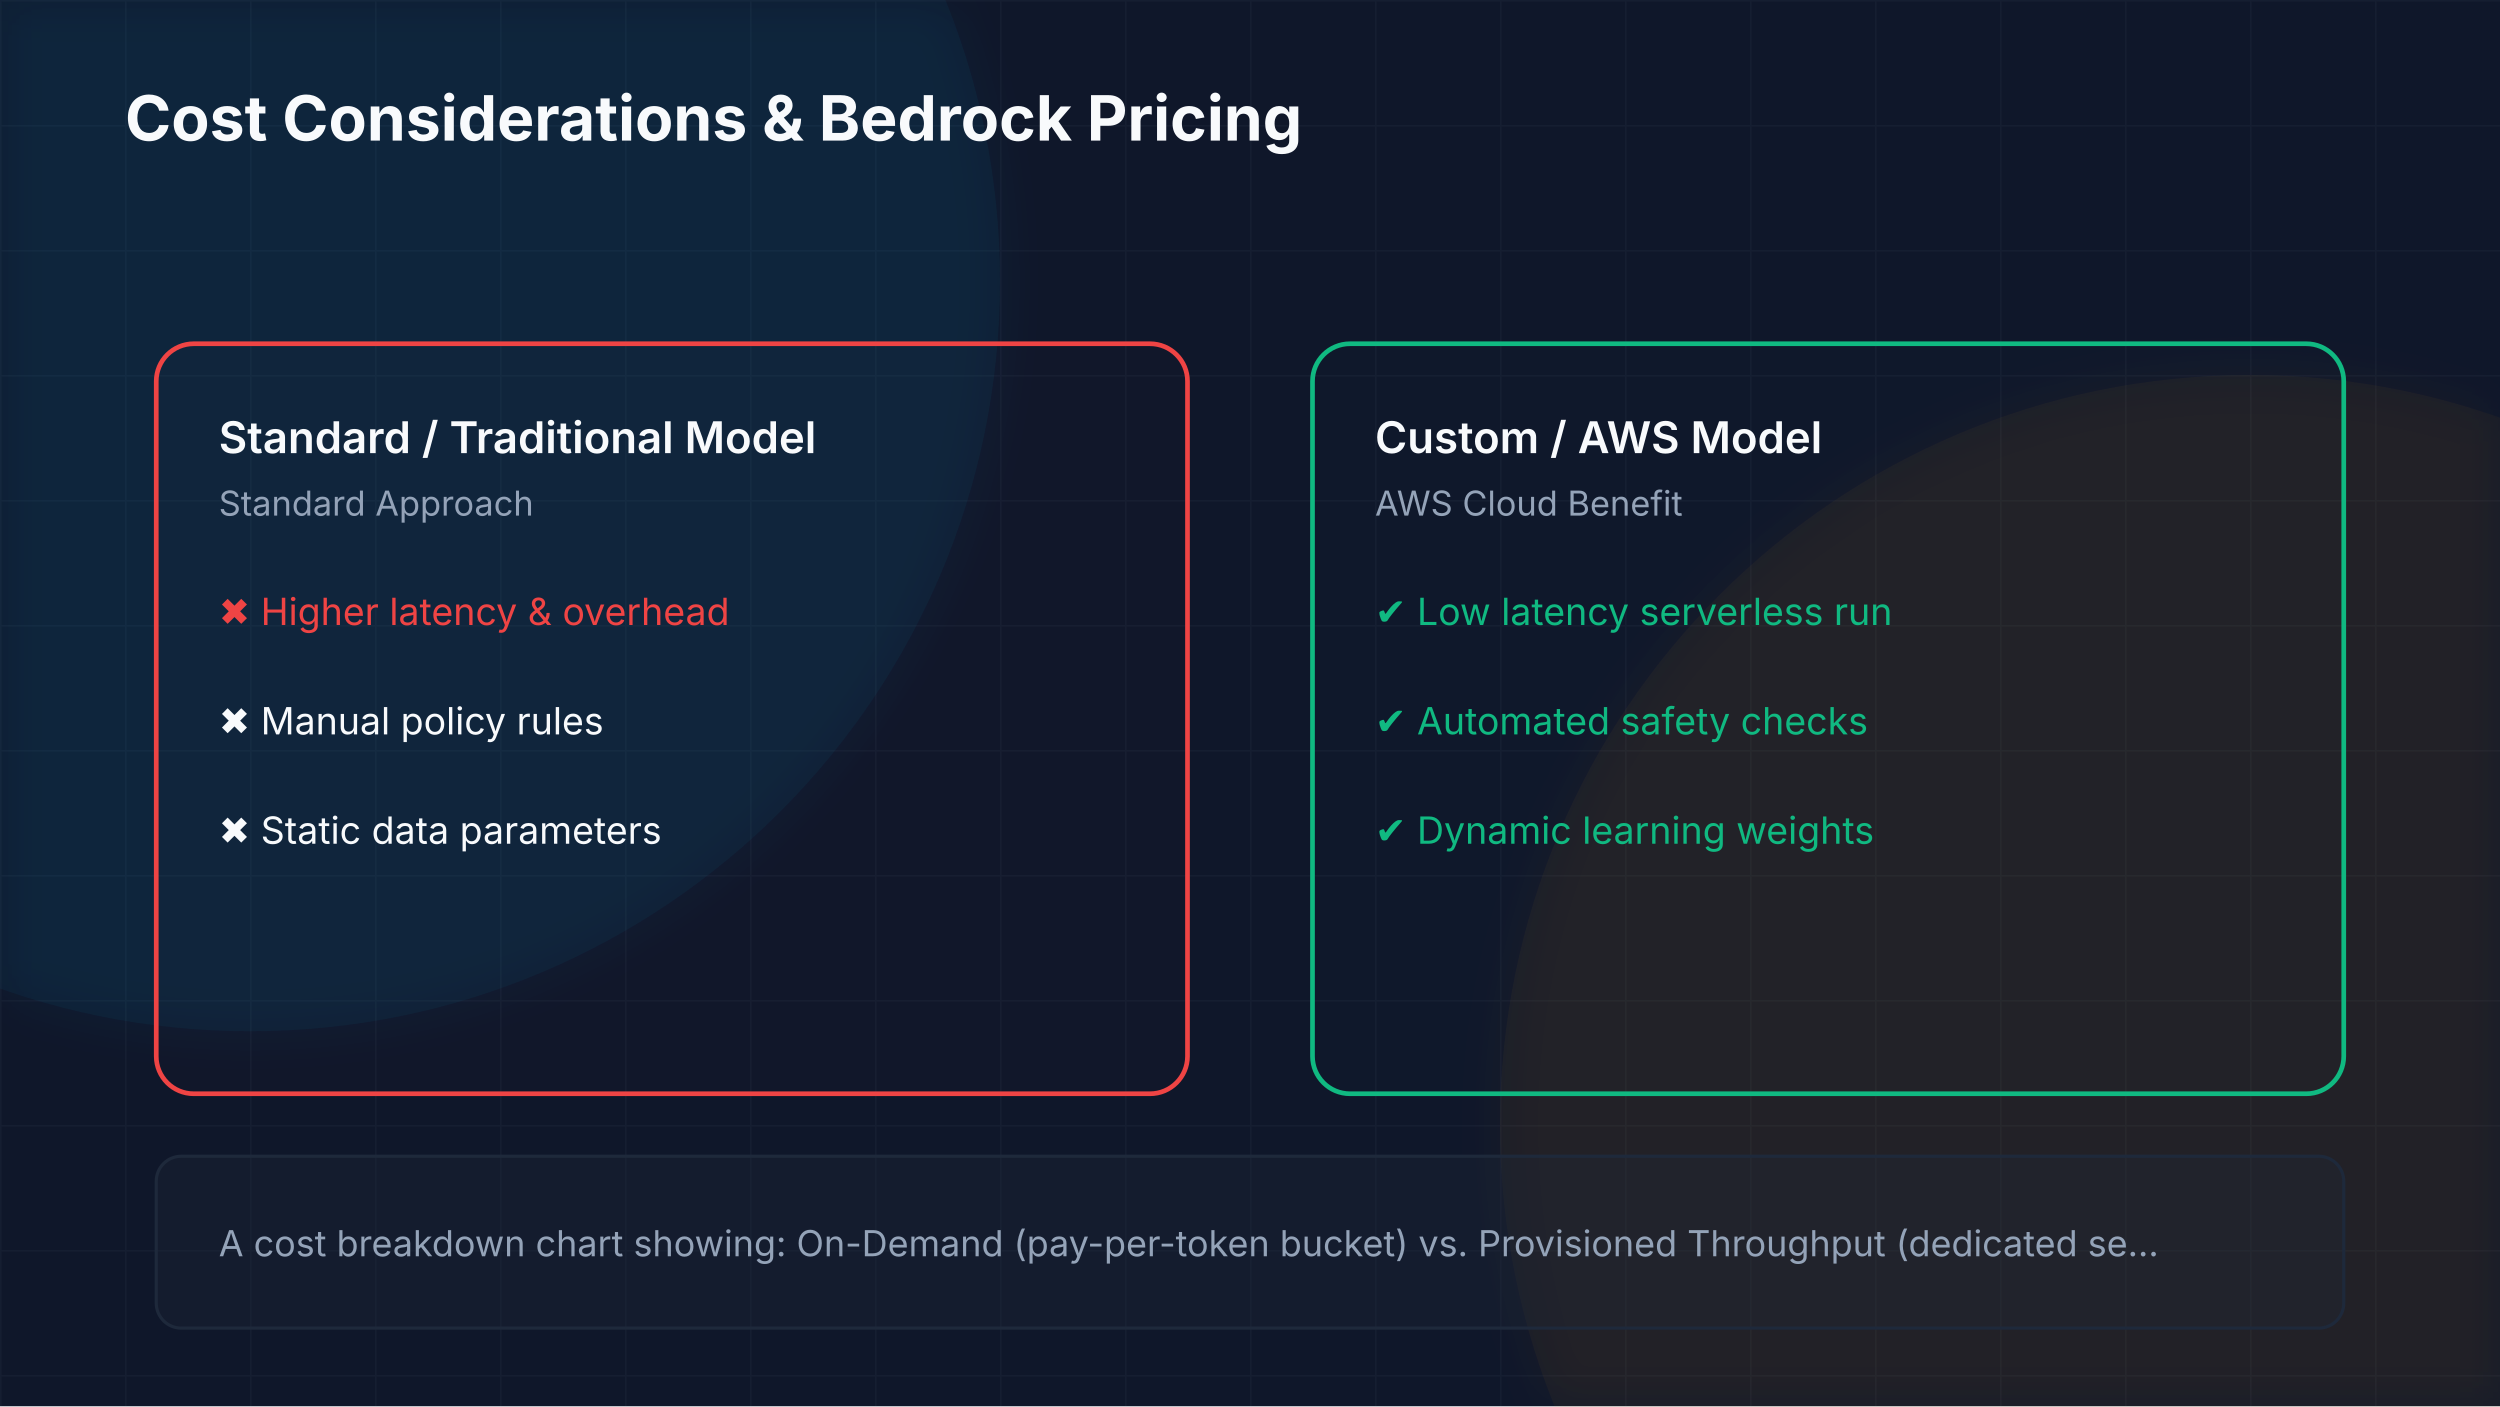
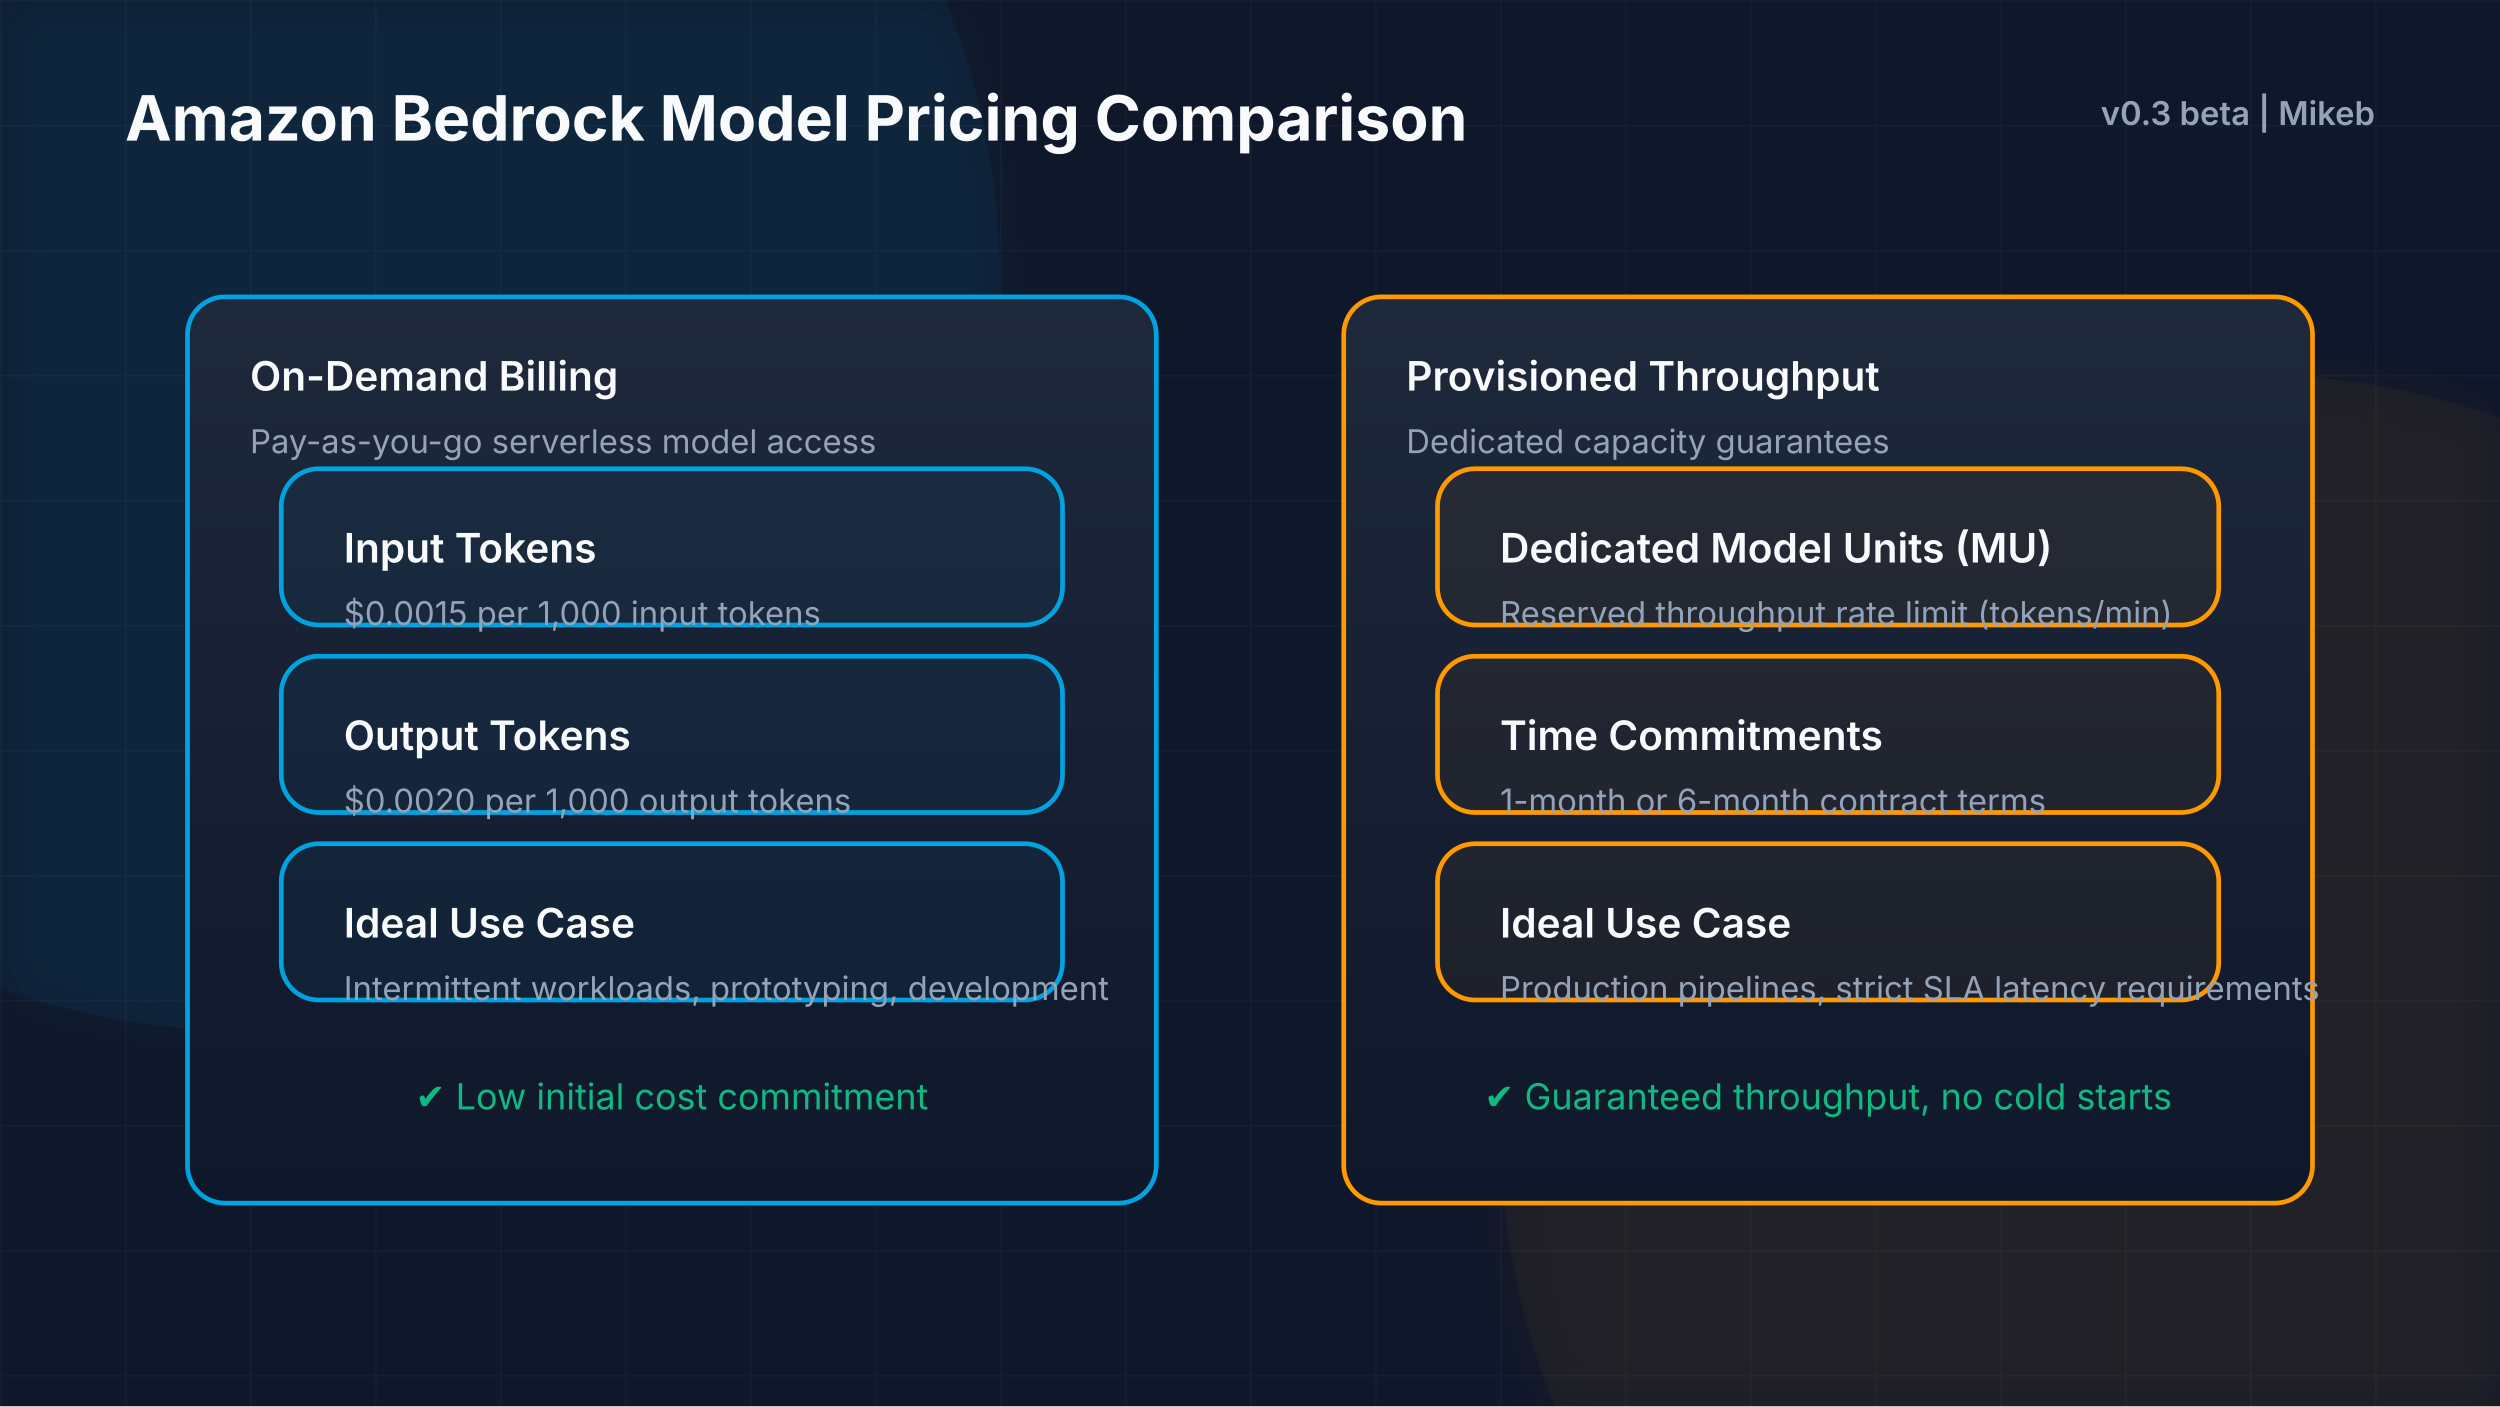
<svg xmlns="http://www.w3.org/2000/svg" viewBox="0 0 800 450" width="100%" height="100%">
  <defs>
    <linearGradient id="aws-orange" x1="0%" y1="0%" x2="100%" y2="100%">
      <stop offset="0%" stop-color="#FF9900" />
      <stop offset="100%" stop-color="#FFC400" />
    </linearGradient>
    <linearGradient id="cloud-blue" x1="0%" y1="0%" x2="100%" y2="100%">
      <stop offset="0%" stop-color="#00A3E0" />
      <stop offset="100%" stop-color="#1D70B8" />
    </linearGradient>
    <linearGradient id="success-green" x1="0%" y1="0%" x2="100%" y2="100%">
      <stop offset="0%" stop-color="#10B981" />
      <stop offset="100%" stop-color="#059669" />
    </linearGradient>
    <linearGradient id="alert-red" x1="0%" y1="0%" x2="100%" y2="100%">
      <stop offset="0%" stop-color="#EF4444" />
      <stop offset="100%" stop-color="#DC2626" />
    </linearGradient>
    <linearGradient id="warning-gold" x1="0%" y1="0%" x2="100%" y2="100%">
      <stop offset="0%" stop-color="#F59E0B" />
      <stop offset="100%" stop-color="#D97706" />
    </linearGradient>
    <linearGradient id="dark-card" x1="0%" y1="0%" x2="0%" y2="100%">
      <stop offset="0%" stop-color="#1E293B" />
      <stop offset="100%" stop-color="#0F172A" />
    </linearGradient>
    <linearGradient id="purple-glow" x1="0%" y1="0%" x2="100%" y2="100%">
      <stop offset="0%" stop-color="#8B5CF6" />
      <stop offset="100%" stop-color="#6D28D9" />
    </linearGradient>
    <filter id="glow-orange" x="-20%" y="-20%" width="140%" height="140%">
      <feGaussianBlur stdDeviation="8" result="blur" />
      <feComposite in="SourceGraphic" in2="blur" operator="over" />
    </filter>
    <filter id="glow-blue" x="-20%" y="-20%" width="140%" height="140%">
      <feGaussianBlur stdDeviation="8" result="blur" />
      <feComposite in="SourceGraphic" in2="blur" operator="over" />
    </filter>
    <pattern id="grid" width="40" height="40" patternUnits="userSpaceOnUse">
      <path d="M 40 0 L 0 0 0 40" fill="none" stroke="rgba(148, 163, 184, 0.05)" stroke-width="1" />
    </pattern>
  </defs>
  <rect width="800" height="450" fill="#0F172A" />
  <rect width="800" height="450" fill="url(#grid)" />
-   <circle cx="80.0" cy="90.0" r="240.0" fill="rgba(0, 163, 224, 0.05)" filter="url(#glow-blue)" />
-   <circle cx="720.0" cy="360.0" r="240.0" fill="rgba(255, 153, 0, 0.04)" filter="url(#glow-orange)" />
-   <text x="40" y="45" font-family="Inter, system-ui, sans-serif" font-size="20" font-weight="700" fill="#F8FAFC">Cost Considerations &amp; Bedrock Pricing</text>
-   <rect x="50" y="110" width="330" height="240" rx="12" fill="rgba(239, 68, 68, 0.01)" stroke="#EF4444" stroke-width="1.5" />
-   <text x="70" y="145" font-family="Inter, system-ui, sans-serif" font-size="14" font-weight="600" fill="#F8FAFC">Standard / Traditional Model</text>
-   <text x="70" y="165" font-family="Inter, system-ui, sans-serif" font-size="11" fill="#94A3B8">Standard Approach</text>
-   <g transform="translate(70, 180)">
-     <text x="0" y="20" font-family="Inter" font-size="12" fill="#EF4444">✖ Higher latency &amp; overhead</text>
-     <text x="0" y="55" font-family="Inter" font-size="12" fill="#F8FAFC">✖ Manual policy rules</text>
-     <text x="0" y="90" font-family="Inter" font-size="12" fill="#F8FAFC">✖ Static data parameters</text>
-   </g>
-   <rect x="420" y="110" width="330" height="240" rx="12" fill="rgba(16, 185, 129, 0.01)" stroke="#10B981" stroke-width="1.5" />
-   <text x="440" y="145" font-family="Inter, system-ui, sans-serif" font-size="14" font-weight="600" fill="#F8FAFC">Custom / AWS Model</text>
-   <text x="440" y="165" font-family="Inter, system-ui, sans-serif" font-size="11" fill="#94A3B8">AWS Cloud Benefit</text>
-   <g transform="translate(440, 180)">
-     <text x="0" y="20" font-family="Inter" font-size="12" fill="#10B981">✔ Low latency serverless run</text>
-     <text x="0" y="55" font-family="Inter" font-size="12" fill="#10B981">✔ Automated safety checks</text>
-     <text x="0" y="90" font-family="Inter" font-size="12" fill="#10B981">✔ Dynamic learning weights</text>
-   </g>
-   <rect x="50" y="370" width="700" height="55" rx="8" fill="rgba(30,41,59,0.3)" stroke="#1E293B" stroke-width="1" />
-   <text x="70" y="402" font-family="Inter" font-size="11.5" fill="#94A3B8">A cost breakdown chart showing: On-Demand (pay-per-token bucket) vs. Provisioned Throughput (dedicated se...</text>
+   <circle cx="80" cy="90" r="240" fill="rgba(0, 163, 224, 0.05)" filter="url(#glow-blue)" />
+   <circle cx="720" cy="360" r="240" fill="rgba(255, 153, 0, 0.04)" filter="url(#glow-orange)" />
+   <text x="40" y="45" font-family="Inter, system-ui, sans-serif" font-size="20" font-weight="700" fill="#F8FAFC">Amazon Bedrock Model Pricing Comparison</text>
+   <text x="760" y="40" font-family="Inter, system-ui, sans-serif" font-size="10.5" font-weight="600" fill="#94A3B8" text-anchor="end">v0.3 beta | Mikeb</text>
+   <rect x="60" y="95" width="310" height="290" rx="12" fill="url(#dark-card)" stroke="#00A3E0" stroke-width="1.5" />
+   <text x="80" y="125" font-family="Inter, system-ui, sans-serif" font-size="13" font-weight="600" fill="#F8FAFC">On-Demand Billing</text>
+   <text x="80" y="145" font-family="Inter, system-ui, sans-serif" font-size="10.5" fill="#94A3B8">Pay-as-you-go serverless model access</text>
+   <rect x="90" y="150" width="250" height="50" rx="12" fill="rgba(0,163,224,0.05)" stroke="#00A3E0" stroke-width="1.5" />
+   <text x="110" y="180" font-family="Inter, system-ui, sans-serif" font-size="13" font-weight="600" fill="#F8FAFC">Input Tokens</text>
+   <text x="110" y="200" font-family="Inter, system-ui, sans-serif" font-size="10.5" fill="#94A3B8">$0.0015 per 1,000 input tokens</text>
+   <rect x="90" y="210" width="250" height="50" rx="12" fill="rgba(0,163,224,0.05)" stroke="#00A3E0" stroke-width="1.5" />
+   <text x="110" y="240" font-family="Inter, system-ui, sans-serif" font-size="13" font-weight="600" fill="#F8FAFC">Output Tokens</text>
+   <text x="110" y="260" font-family="Inter, system-ui, sans-serif" font-size="10.5" fill="#94A3B8">$0.0020 per 1,000 output tokens</text>
+   <rect x="90" y="270" width="250" height="50" rx="12" fill="rgba(0,163,224,0.05)" stroke="#00A3E0" stroke-width="1.5" />
+   <text x="110" y="300" font-family="Inter, system-ui, sans-serif" font-size="13" font-weight="600" fill="#F8FAFC">Ideal Use Case</text>
+   <text x="110" y="320" font-family="Inter, system-ui, sans-serif" font-size="10.5" fill="#94A3B8">Intermittent workloads, prototyping, development</text>
+   <text x="215" y="355" font-family="Inter" font-size="11.5" fill="#10B981" text-anchor="middle">✔ Low initial cost commitment</text>
+   <rect x="430" y="95" width="310" height="290" rx="12" fill="url(#dark-card)" stroke="#FF9900" stroke-width="1.5" />
+   <text x="450" y="125" font-family="Inter, system-ui, sans-serif" font-size="13" font-weight="600" fill="#F8FAFC">Provisioned Throughput</text>
+   <text x="450" y="145" font-family="Inter, system-ui, sans-serif" font-size="10.5" fill="#94A3B8">Dedicated capacity guarantees</text>
+   <rect x="460" y="150" width="250" height="50" rx="12" fill="rgba(255,153,0,0.05)" stroke="#FF9900" stroke-width="1.5" />
+   <text x="480" y="180" font-family="Inter, system-ui, sans-serif" font-size="13" font-weight="600" fill="#F8FAFC">Dedicated Model Units (MU)</text>
+   <text x="480" y="200" font-family="Inter, system-ui, sans-serif" font-size="10.5" fill="#94A3B8">Reserved throughput rate limit (tokens/min)</text>
+   <rect x="460" y="210" width="250" height="50" rx="12" fill="rgba(255,153,0,0.05)" stroke="#FF9900" stroke-width="1.5" />
+   <text x="480" y="240" font-family="Inter, system-ui, sans-serif" font-size="13" font-weight="600" fill="#F8FAFC">Time Commitments</text>
+   <text x="480" y="260" font-family="Inter, system-ui, sans-serif" font-size="10.5" fill="#94A3B8">1-month or 6-month contract terms</text>
+   <rect x="460" y="270" width="250" height="50" rx="12" fill="rgba(255,153,0,0.05)" stroke="#FF9900" stroke-width="1.5" />
+   <text x="480" y="300" font-family="Inter, system-ui, sans-serif" font-size="13" font-weight="600" fill="#F8FAFC">Ideal Use Case</text>
+   <text x="480" y="320" font-family="Inter, system-ui, sans-serif" font-size="10.5" fill="#94A3B8">Production pipelines, strict SLA latency requirements</text>
+   <text x="585" y="355" font-family="Inter" font-size="11.5" fill="#10B981" text-anchor="middle">✔ Guaranteed throughput, no cold starts</text>
</svg>
